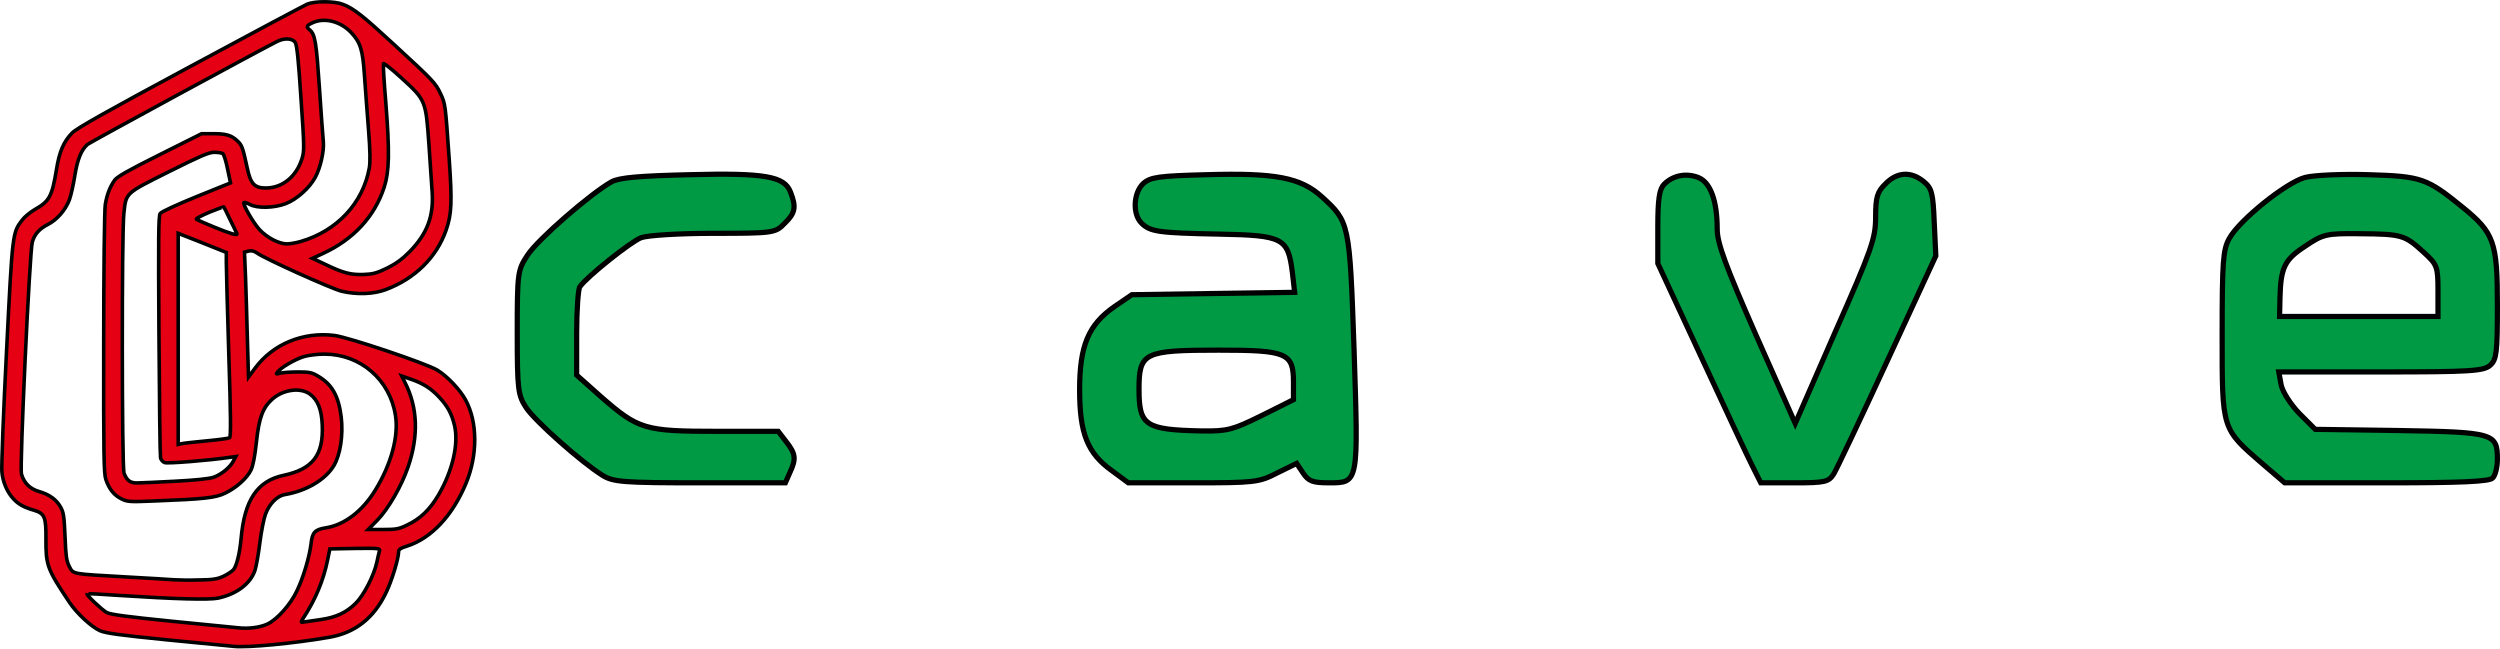
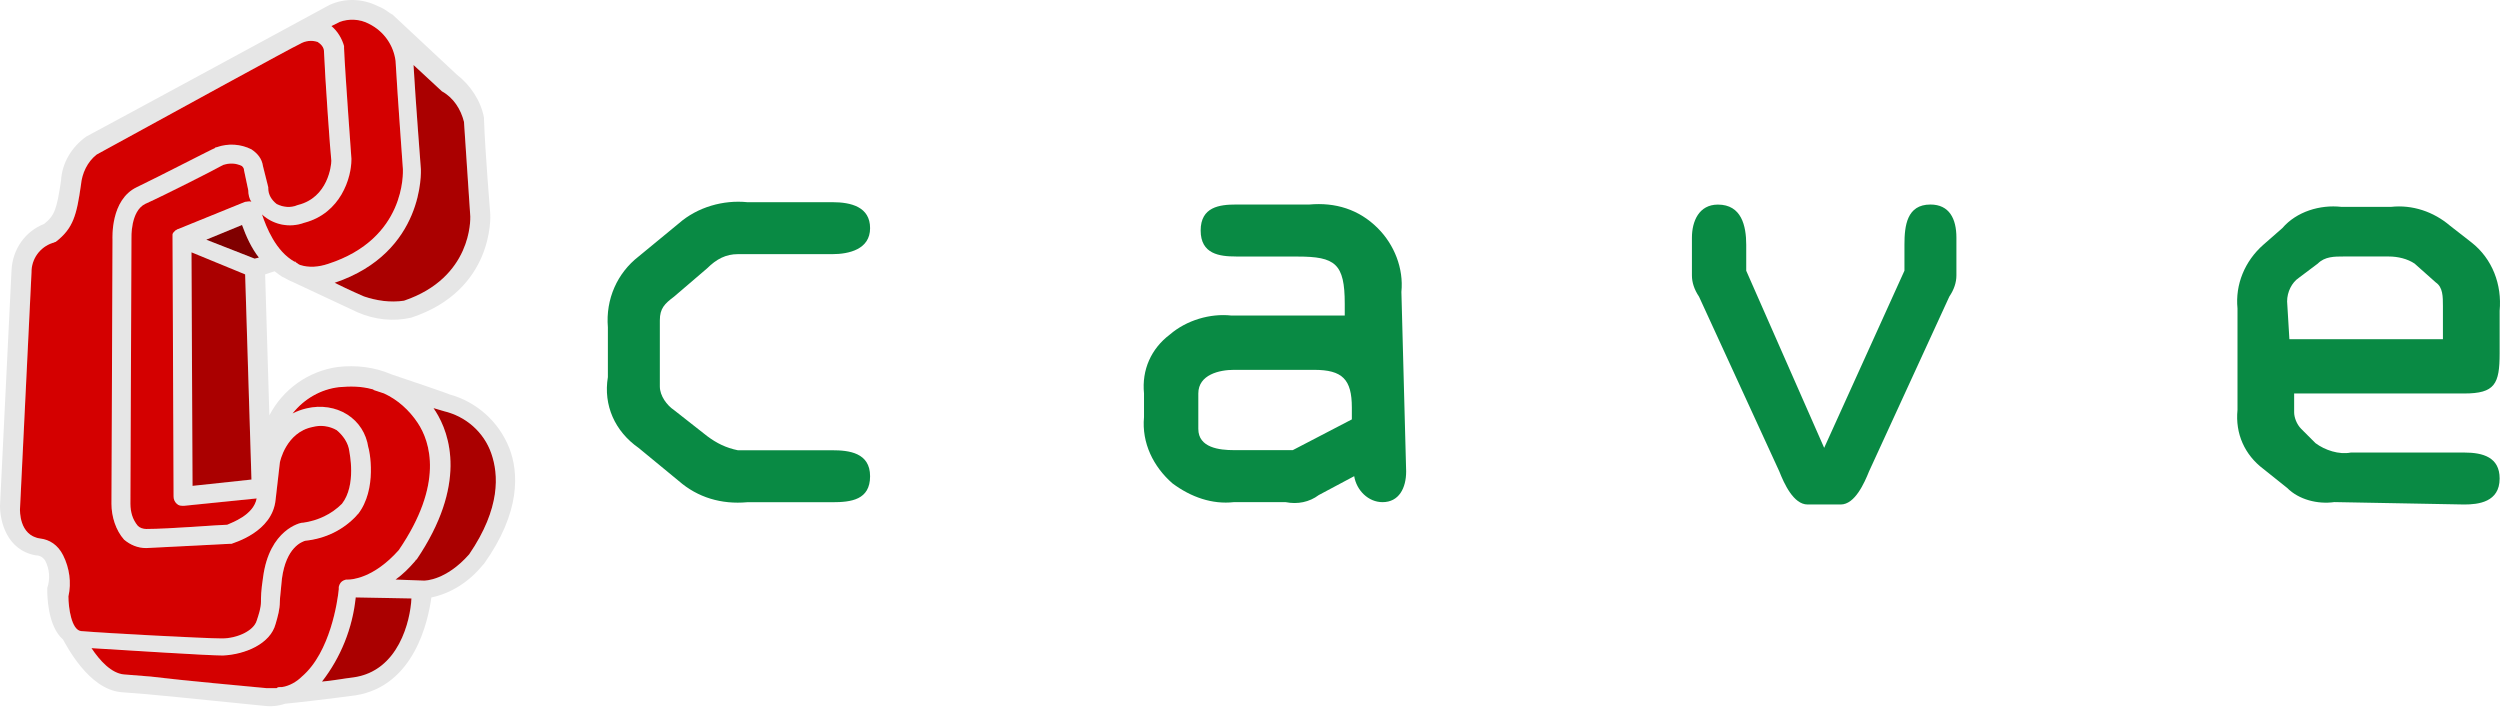
- <svg xmlns="http://www.w3.org/2000/svg" version="1.0" width="1610.583" height="417.751" viewBox="0 0 16105.832 4177.511" preserveAspectRatio="xMidYMid meet" id="svg14">
-   <defs id="defs18" />
-   <g id="layer101" transform="matrix(2.551351,0,0,2.551351,3332.302,-10870.936)" style="fill:#009944;stroke:#000000;stroke-width:13.15;stroke-miterlimit:4;stroke-dasharray:none">
-     <path d="M 215,5461 C 162,5428 46,5325 23,5291 2,5259 0,5247 0,5101 c 0,-152 1,-158 26,-196 26,-40 160,-156 212,-185 20,-11 72,-15 196,-18 192,-5 241,4 256,44 15,38 12,53 -15,79 -23,24 -28,25 -179,25 -86,0 -167,5 -183,11 -25,9 -138,99 -155,124 -4,5 -8,58 -8,117 v 106 l 63,56 c 93,81 109,86 291,86 h 155 l 20,26 c 24,31 26,43 9,79 l -11,25 H 461 c -193,0 -219,-2 -246,-19 z" id="path2" style="stroke:#000000;stroke-width:13.15;stroke-miterlimit:4;stroke-dasharray:none" />
-     <path d="m 1501,5449 c -61,-44 -81,-93 -81,-204 0,-111 22,-164 88,-210 l 44,-30 205,-3 206,-3 -6,-52 c -11,-85 -23,-92 -185,-95 -154,-3 -174,-6 -196,-28 -23,-23 -20,-77 5,-100 18,-16 40,-19 159,-22 175,-5 238,7 292,56 69,63 70,65 81,385 11,339 12,337 -63,337 -42,0 -52,-4 -66,-25 l -16,-24 -49,24 c -46,24 -58,25 -212,25 h -164 z m 379,-139 80,-40 v -44 c 0,-74 -16,-81 -189,-81 -189,0 -201,6 -201,99 0,92 16,102 158,105 66,1 79,-3 152,-39 z" id="path4" style="stroke:#000000;stroke-width:13.15;stroke-miterlimit:4;stroke-dasharray:none" />
-     <path d="m 3119,5438 c -12,-23 -70,-148 -130,-277 l -109,-235 v -92 c 0,-71 4,-96 16,-108 22,-22 55,-29 86,-17 31,12 48,59 48,131 0,35 22,94 98,267 l 99,223 101,-231 c 92,-208 102,-236 102,-290 0,-50 4,-64 25,-84 29,-30 64,-32 96,-6 21,17 24,29 27,104 l 4,84 -122,264 c -67,145 -128,274 -136,287 -13,20 -22,22 -99,22 h -85 z" id="path6" style="stroke:#000000;stroke-width:13.15;stroke-miterlimit:4;stroke-dasharray:none" />
-     <path d="m 4408,5433 c -105,-91 -103,-85 -103,-327 0,-183 2,-215 18,-243 25,-46 143,-141 191,-154 23,-6 93,-9 161,-7 134,4 147,9 237,82 80,65 88,88 88,248 0,118 -2,137 -18,151 -16,15 -51,17 -277,17 h -257 l 6,33 c 4,18 24,49 46,72 l 40,40 213,3 c 238,4 247,7 247,72 0,20 -5,41 -12,48 -9,9 -82,12 -268,12 h -257 z m 442,-438 c 0,-61 -2,-66 -36,-97 -48,-44 -55,-46 -160,-47 -87,-1 -94,1 -140,32 -52,34 -61,54 -63,130 l -1,47 h 200 200 z" id="path8" style="stroke:#000000;stroke-width:13.15;stroke-miterlimit:4;stroke-dasharray:none" />
-   </g>
-   <g id="layer102" stroke="none" fill="#e60013" transform="translate(-962.0068,11.25984)" style="stroke:#000000;stroke-width:23;stroke-miterlimit:4;stroke-dasharray:none">
-     <path d="m 2470,4153 c -25,-2 -219,-21 -431,-42 -311,-31 -395,-43 -433,-59 -56,-25 -152,-114 -199,-186 -141,-212 -150,-235 -149,-405 1,-142 -8,-164 -77,-185 -65,-19 -101,-39 -132,-73 -42,-45 -69,-109 -75,-176 -3,-34 10,-383 30,-774 39,-774 38,-764 102,-848 15,-20 52,-50 81,-67 94,-53 110,-84 139,-258 18,-114 47,-181 101,-235 29,-30 223,-139 759,-427 395,-213 736,-394 756,-403 50,-20 175,-20 230,2 68,26 129,74 327,257 251,231 269,249 301,318 31,66 31,65 56,423 19,276 16,353 -20,456 -61,175 -200,313 -390,384 -78,29 -185,33 -283,10 -63,-15 -496,-210 -545,-246 -20,-14 -36,-17 -54,-13 l -27,7 7,166 c 3,91 9,272 12,403 l 7,236 42,-57 c 115,-156 309,-236 512,-211 92,12 588,179 662,223 64,39 146,125 183,193 77,143 78,354 2,537 -87,209 -224,354 -380,404 -40,12 -54,21 -54,36 0,44 -44,188 -81,264 -79,165 -200,260 -370,288 -225,39 -523,67 -609,58 z m 215,-144 c 62,-29 148,-125 189,-212 42,-86 82,-222 92,-306 8,-73 25,-91 96,-102 119,-19 235,-107 318,-243 101,-164 151,-346 130,-479 -35,-232 -226,-397 -458,-397 -43,0 -103,7 -132,16 -56,17 -144,68 -169,98 -13,16 -12,17 15,9 16,-4 67,-8 114,-8 75,0 91,3 131,27 90,53 132,127 149,262 14,117 -5,244 -48,316 -55,90 -177,162 -315,185 -49,8 -100,59 -125,127 -11,30 -27,113 -36,184 -9,72 -23,152 -32,179 -30,85 -117,151 -237,177 -58,12 -278,6 -632,-17 -115,-8 -211,-13 -212,-11 -7,7 97,105 127,121 25,13 132,27 419,56 212,21 404,40 426,42 67,8 143,-2 190,-24 z m 345,-29 c 97,-14 163,-45 223,-104 54,-54 118,-179 137,-266 6,-30 14,-63 17,-73 4,-16 -6,-17 -158,-15 l -162,3 -14,69 c -27,134 -80,261 -161,383 -14,22 -13,23 14,18 16,-2 63,-9 104,-15 z m -628,-279 c 25,-12 54,-31 63,-41 21,-23 41,-104 50,-200 22,-250 104,-373 274,-409 188,-40 258,-131 249,-325 -4,-100 -29,-161 -79,-198 -59,-44 -168,-31 -238,28 -65,56 -90,120 -107,280 -10,93 -22,153 -35,181 -26,53 -95,115 -167,149 -62,30 -135,38 -452,50 -166,7 -177,6 -217,-14 -47,-24 -77,-61 -99,-124 -13,-37 -15,-152 -14,-879 0,-460 5,-861 10,-891 10,-63 30,-116 61,-159 15,-22 90,-64 290,-164 l 270,-135 h 74 c 84,0 119,10 158,48 28,27 33,41 62,174 21,101 47,128 119,128 107,0 197,-73 233,-188 16,-50 16,-70 -6,-390 -16,-247 -26,-343 -37,-360 -18,-27 -70,-30 -117,-6 -118,59 -1206,650 -1221,663 -40,34 -65,96 -82,201 -9,58 -25,128 -35,156 -25,66 -80,129 -139,159 -55,28 -86,63 -100,114 -17,60 -82,1449 -70,1493 16,57 54,96 113,113 68,20 111,51 139,100 20,35 23,59 29,190 5,127 9,156 27,192 27,52 10,48 357,68 149,8 293,17 320,19 28,2 100,3 160,1 90,-1 118,-6 157,-24 z m 1183,-330 c 85,-40 146,-99 201,-192 92,-157 132,-331 104,-450 -18,-75 -44,-123 -98,-181 -53,-57 -105,-90 -185,-117 l -57,-20 21,42 c 82,160 89,343 20,544 -42,122 -126,268 -196,341 l -61,62 h 96 c 84,0 102,-3 155,-29 z M 2090,3089 c 135,-7 220,-16 249,-26 50,-18 106,-64 127,-105 l 15,-28 -38,5 c -134,20 -401,41 -420,34 -12,-4 -25,-19 -27,-31 -3,-13 -7,-368 -10,-789 -4,-633 -3,-769 8,-785 8,-11 105,-56 233,-108 l 220,-89 -19,-90 c -10,-50 -24,-95 -31,-99 -6,-4 -31,-8 -55,-8 -34,0 -88,23 -292,125 -284,142 -275,134 -290,268 -14,118 -13,1638 1,1674 18,47 39,63 83,63 23,0 133,-5 246,-11 z m 202,-260 c 76,-7 143,-16 149,-20 9,-5 8,-139 -5,-535 -9,-291 -16,-558 -16,-594 v -65 l -155,-62 -155,-61 v 680 680 l 23,-5 c 12,-3 84,-11 159,-18 z M 3456,1716 c 56,-28 98,-58 144,-105 114,-116 157,-229 146,-386 -3,-49 -13,-189 -21,-310 -20,-279 -20,-281 -177,-424 -62,-57 -114,-98 -116,-92 -2,6 4,116 15,244 26,328 23,450 -10,552 -62,190 -199,337 -395,427 l -67,31 85,40 c 114,55 162,67 246,64 59,-2 83,-9 150,-41 z m -555,-172 c 232,-68 399,-246 440,-472 7,-37 6,-110 -5,-250 -9,-108 -20,-264 -26,-346 -11,-168 -26,-215 -88,-280 -69,-71 -171,-96 -248,-60 -38,18 -41,26 -17,45 35,29 43,79 63,376 11,164 22,318 25,343 6,60 -18,169 -52,231 -37,69 -120,143 -191,170 -74,28 -183,31 -230,5 -19,-10 -36,-15 -39,-13 -9,10 60,130 100,174 48,52 125,93 178,93 19,0 60,-7 90,-16 z m -413,-51 c -2,-5 -21,-44 -43,-88 -21,-44 -39,-81 -41,-83 -1,-2 -43,14 -93,34 -50,21 -88,41 -84,45 5,4 58,28 118,52 105,43 151,56 143,40 z" id="path11" style="stroke:#000000;stroke-width:23;stroke-miterlimit:4;stroke-dasharray:none" />
-   </g>
+ <svg xmlns="http://www.w3.org/2000/svg" id="Layer_1" data-name="Layer 1" viewBox="0 0 3839.56 1084.65" version="1.1">
+   <defs id="defs28" />
+   <path id="パス_1" data-name="パス 1" d="M933.6,502.7c-3.6-43.5,14.5-83.4,47.2-108.8l61.7-50.8c29-25.4,68.9-36.3,105.2-32.6h130.6c29,0,58,7.3,58,39.9s-32.6,39.9-58,39.9H1133.2c-18.1,0-32.6,7.3-47.2,21.8l-50.8,43.5c-14.5,10.9-21.8,18.1-21.8,36.3V593.5c0,14.5,10.9,29,21.8,36.3l50.8,39.9c14.5,10.9,29,18.1,47.2,21.8h145.1c25.4,0,58,3.6,58,39.9s-29,39.9-58,39.9H1147.7c-39.9,3.6-76.2-7.3-105.2-32.6l-61.7-50.8c-36.3-25.4-54.4-65.3-47.2-108.8Z" transform="translate(0 0.02)" style="fill:#098a44" />
+   <path id="パス_2" data-name="パス 2" d="M1898.4,393.9c-25.4,0-54.4-3.6-54.4-39.9s29-39.9,54.4-39.9h112.4c39.9-3.6,76.2,7.3,105.2,36.3,25.4,25.4,39.9,61.7,36.3,97.9l7.3,275.7c0,25.4-10.9,47.2-36.3,47.2-21.8,0-39.9-18.1-43.5-39.9l-54.4,29c-14.5,10.9-32.6,14.5-50.8,10.9h-79.8c-32.6,3.6-65.3-7.3-94.3-29-29-25.4-47.2-61.7-43.5-101.6V604.3c-3.6-36.3,10.9-68.9,39.9-90.7,25.4-21.8,61.7-32.6,94.3-29h174.1V466.5c0-61.7-14.5-72.5-72.5-72.5h-94.4ZM1894.8,568c-21.8,0-54.4,7.3-54.4,36.3v54.4c0,29,32.6,32.6,54.4,32.6h90.7l90.7-47.2V626c0-43.5-14.5-58-58-58Z" transform="translate(0 0.02)" style="fill:#098a44" />
+   <path id="パス_3" data-name="パス 3" d="M2924.9,415.7V375.8c0-29,3.6-61.7,39.9-61.7,29,0,39.9,21.8,39.9,50.8v58c0,10.9-3.6,21.8-10.9,32.6L2870.5,724c-7.3,18.1-21.8,50.8-43.5,50.8h-50.8c-21.8,0-36.3-32.6-43.5-50.8L2609.4,455.6c-7.3-10.9-10.9-21.8-10.9-32.6V365c0-25.4,10.9-50.8,39.9-50.8,36.3,0,43.5,32.6,43.5,61.7v39.9l119.7,272Z" transform="translate(0 0.02)" style="fill:#098a44" />
+   <path id="パス_4" data-name="パス 4" d="M3585.1,771.1c-25.4,3.6-54.4-3.6-72.5-21.8l-36.3-29c-29-21.8-43.5-54.4-39.9-90.7v-156c-3.6-36.3,10.9-72.5,39.9-97.9l29-25.4c21.8-25.4,58-36.3,90.7-32.6h76.2c32.6-3.6,65.3,7.3,90.7,29l32.6,25.4c32.6,25.4,47.2,65.3,43.5,105.2v65.3c0,47.2-7.3,61.7-54.4,61.7H3523.4v29c0,7.3,3.6,18.1,10.9,25.4l21.8,21.8c14.5,10.9,36.3,18.1,54.4,14.5h174.1c29,0,54.4,7.3,54.4,39.9,0,36.3-32.6,39.9-54.4,39.9Zm-69-250.2h235.8V470.1c0-14.5,0-29-10.9-36.3l-32.6-29c-10.9-7.3-25.4-10.9-39.9-10.9h-68.9c-14.5,0-29,0-39.9,10.9l-29,21.8c-10.9,7.3-18.1,21.8-18.1,36.3Z" transform="translate(0 0.02)" style="fill:#098a44" />
+   <path id="パス_5" data-name="パス 5" d="M782.1,688A138,138,0,0,0,690,605.6c1.6,0-59.8-21-88.9-30.7-25.9-11.3-54.9-14.5-82.4-11.3a140.22,140.22,0,0,0-105,74.3l-6.5-216.5,14.5-4.8c4.8,3.2,9.7,8.1,14.5,9.7,3.2,1.6,8.1,4.8,12.9,6.5l100.2,46.9c25.9,11.3,54.9,14.5,82.4,8.1C759.5,445.6,753,330.9,753,329.3s-8.1-97-9.7-147.1v-1.6c-4.8-25.9-21-50.1-42-66.3L602.7,22.2c-1.6,0-1.6-1.6-3.2-1.6-6.5-4.8-11.3-8.1-19.4-11.3C557.5-2,530-3.6,505.8,7.7c0,0-342.6,185.8-373.3,202-22.6,16.2-37.2,40.4-38.8,67.9-6.5,43.6-9.7,53.3-25.9,66.3C38.7,355.2,19.3,382.7,17.7,415L0,776.9c0,22.6,9.7,67.9,54.9,76,6.5,0,11.3,3.2,14.5,8.1a53.62,53.62,0,0,1,3.2,42v3.2c0,6.5,0,54.9,24.2,76,4.8,8.1,38.8,76,88.9,80.8l40.4,3.2c53.3,4.8,143.8,14.5,179.4,17.8a72,72,0,0,0,32.3-3.2c17.8-1.6,72.7-8.1,108.3-12.9,90.5-14.5,111.5-114.7,116.4-150.3,30.7-6.5,58.2-24.2,79.2-50.1l1.6-1.6C799.9,786.6,796.7,725.2,782.1,688Zm-433,118c-11.3,0-88.9,6.5-124.4,6.5-4.8,0-9.7-1.6-12.9-4.8-8.1-9.7-11.3-21-11.3-33.9l1.6-407.2c0-1.6-1.6-42,21-53.3,32.3-14.5,108.3-53.3,119.6-59.8,9.7-3.2,19.4-3.2,29.1,1.6,1.6,1.6,3.2,3.2,3.2,6.5l6.5,30.7c0,6.5,1.6,12.9,4.8,17.8-3.2-1.6-6.5,0-9.7,0l-103.4,42h0c-1.6,0-1.6,1.6-3.2,1.6h0l-3.2,3.2h0a5.59,5.59,0,0,0-1.6,3.2v6.4h0l1.6,395.9a14.74,14.74,0,0,0,4.8,11.3c3.2,3.2,6.5,3.2,11.3,3.2l111.5-11.3c-4.9,25.9-38.9,37.2-45.3,40.4Zm42-408.8-74.3-29.1,54.9-22.6c6.5,17.8,14.5,35.6,25.9,50.1Zm-95.4,349-1.6-358.7,82.4,33.9,9.7,315.1ZM712.6,187.1c3.2,50.1,9.7,145.4,9.7,145.4,0,3.2,3.2,93.7-101.8,129.3-21,3.2-42,0-61.4-6.5,0,0-22.6-9.7-45.2-21,139-46.9,132.5-172.9,132.5-174.5s-8.1-103.4-11.3-160l43.6,40.4C696.5,149.9,707.8,167.7,712.6,187.1ZM567.2,36.8a73.43,73.43,0,0,1,40.4,56.6c3.2,56.6,11.3,164.8,11.3,166.4,0,4.8,4.8,106.7-114.7,145.4-14.5,4.8-29.1,6.5-43.6,1.6a19.8,19.8,0,0,1-4.8-3.2,1.57,1.57,0,0,1-1.6-1.6h-1.6c-29.1-16.2-43.6-53.3-50.1-72.7a63,63,0,0,0,64.6,12.9c56.6-14.5,72.7-69.5,72.7-97v-1.6c0-1.6-9.7-130.9-11.3-169.7V70.7c-3.2-11.3-9.7-22.6-19.4-30.7L522,33.5c12.9-4.8,30.7-4.8,45.2,3.3ZM61.4,827c-32.3-4.8-30.7-43.6-30.7-45.2L48.5,418.2c0-21,12.9-38.8,32.3-45.2,1.6,0,3.2-1.6,4.8-1.6,27.5-21,32.3-42,38.8-87.3,1.6-17.8,9.7-35.6,24.2-46.9,103.5-56.6,303.9-166.5,312-169.7,8.1-4.8,17.8-6.5,27.5-3.2,4.8,3.2,9.7,8.1,9.7,14.5,1.6,40.4,9.7,155.1,11.3,168.1,0,6.5-4.8,56.6-51.7,67.9-11.3,4.8-22.6,3.2-32.3-1.6-8.1-6.5-12.9-14.5-12.9-24.2v-1.6L404,255c-1.6-11.3-8.1-19.4-17.8-25.9a67.56,67.56,0,0,0-53.3-3.2c-1.6,0-1.6,0-3.2,1.6-1.6,0-85.6,43.6-119.6,59.8-40.4,19.4-37.2,77.6-37.2,80.8,0-1.6-1.6,405.6-1.6,405.6,0,19.4,6.5,40.4,19.4,54.9,9.7,8.1,21,12.9,33.9,12.9,38.8-1.6,124.4-6.5,127.7-6.5h3.2c3.2-1.6,63-17.8,67.9-67.9,3.2-27.5,6.5-56.6,6.5-56.6,0-1.6,9.7-46.9,50.1-54.9a50,50,0,0,1,37.2,4.8c9.7,8.1,17.8,19.4,19.4,32.3,0,1.6,11.3,51.7-11.3,80.8-16.2,16.2-37.2,25.9-59.8,29.1h-1.6c-1.6,0-50.1,9.7-59.8,84-3.2,21-3.2,30.7-3.2,37.2,0,9.7-3.2,19.4-6.5,29.1-4.8,16.2-30.7,27.5-53.3,27.5-25.9,0-179.4-8.1-216.5-11.3-14.5-1.6-19.4-35.6-19.4-53.3,4.8-21,1.6-43.6-8.1-63C88.9,836.7,76,828.6,61.4,827Zm347.4,229.5c-33.9-3.2-124.4-11.3-177.8-17.8l-40.4-3.2c-19.4-1.6-37.2-21-50.1-40.4,53.3,3.2,177.8,11.3,202,11.3,33.9-1.6,72.7-17.8,80.8-48.5,3.2-11.3,6.5-22.6,6.5-33.9,0-6.5,1.6-16.2,3.2-35.6,6.5-48.5,30.7-56.6,35.6-58.2,30.7-3.2,58.2-16.2,79.2-38.8a1.57,1.57,0,0,1,1.6-1.6c30.7-38.8,17.8-100.2,16.2-103.4-3.2-21-14.5-38.8-32.3-50.1s-40.4-14.5-61.4-9.7a88.7,88.7,0,0,0-22.6,8.1c17.8-22.6,43.6-37.2,71.1-40.4,17.8-1.6,33.9-1.6,51.7,3.2,1.6,0,1.6,1.6,3.2,1.6l14.5,4.8c21,9.7,38.8,25.9,51.7,45.2,19.4,29.1,40.4,93.7-29.1,195.5-38.8,43.6-72.7,45.2-77.6,45.2h-3.2c-6.5,1.6-9.7,4.8-11.3,11.3h0v3.2c-1.6,17.8-12.9,97-56.6,134.1-8.1,8.1-19.4,14.5-30.7,16.2h-3.2c-1.6,0-3.2,0-4.8,1.6C420.2,1056.5,415.3,1056.5,408.8,1056.5ZM543,1040.3c-14.5,1.6-30.7,4.8-48.5,6.5a252,252,0,0,0,51.7-129.3l85.6,1.6c-1.6,34-19.3,111.5-88.8,121.2Zm177.7-189c-35.6,40.4-67.9,40.4-69.5,40.4h0l-43.6-1.6c11.3-8.1,21-17.8,30.7-29.1a1.57,1.57,0,0,1,1.6-1.6C717.5,744.6,691.6,667,669,631.5c-1.6-1.6-1.6-3.2-3.2-4.8l16.2,4.8c33.9,8.1,61.4,32.3,72.7,64.6s14.5,84.1-34,155.2Z" transform="translate(0 0.02)" style="fill:#e6e6e6" />
+   <path d="M394.3,953.1c3.2-9.7,6.5-19.4,6.5-29.1,0-6.5,0-16.2,3.2-37.2,9.7-74.3,58.2-84,59.8-84h1.6c22.6-3.2,43.6-12.9,59.8-29.1,22.6-29.1,11.3-79.2,11.3-80.8-1.6-12.9-9.7-24.2-19.4-32.3a49.05,49.05,0,0,0-37.2-4.8c-40.4,8.1-50.1,53.3-50.1,54.9,0,0-3.2,29.1-6.5,56.6-4.8,50.1-64.6,66.3-67.9,67.9h-3.2c-3.2,0-88.9,4.8-127.7,6.5-12.9,0-24.2-4.8-33.9-12.9-12.9-14.5-19.4-35.6-19.4-54.9,0,0,1.6-407.2,1.6-405.6,0-3.2-3.2-61.4,37.2-80.8,33.9-16.2,118-59.8,119.6-59.8,1.6-1.6,1.6-1.6,3.2-1.6a67.93,67.93,0,0,1,53.3,3.2c9.7,6.5,16.2,14.5,17.8,25.9l8.1,32.3v1.6c0,9.7,4.8,17.8,12.9,24.2,9.7,4.8,21,6.5,32.3,1.6,46.9-11.3,51.7-61.4,51.7-67.9-1.6-12.9-9.7-127.7-11.3-168.1,0-6.5-4.8-11.3-9.7-14.5a32.94,32.94,0,0,0-27.5,3.2c-8.1,3.2-208.5,113.1-311.9,169.7-14.5,11.3-22.6,29.1-24.2,46.9-6.5,45.2-11.3,66.3-38.8,87.3-1.6,0-3.2,1.6-4.8,1.6a47,47,0,0,0-32.3,45.2L30.7,781.8c0,1.6-1.6,40.4,30.7,45.2,14.5,1.6,27.5,9.7,35.6,25.9,9.7,19.4,12.9,42,8.1,63,0,17.8,4.8,51.7,19.4,53.3,37.2,3.2,190.7,11.3,216.5,11.3C363.6,980.5,389.5,969.2,394.3,953.1Z" transform="translate(0 0.02)" style="fill:#d40000" id="path7" />
+   <polygon points="376.5 421.42 294.1 387.52 295.7 746.22 386.2 736.52 376.5 421.42" style="fill:#aa0000" id="polygon9" />
+   <path d="M211.7,807.6c3.2,3.2,8.1,4.8,12.9,4.8,35.6,0,113.1-6.5,124.4-6.5,6.5-3.2,40.4-14.5,45.2-40.4L282.7,776.8c-4.8,0-8.1,0-11.3-3.2a14.74,14.74,0,0,1-4.8-11.3L265,366.5V360a5.59,5.59,0,0,1,1.6-3.2l3.2-3.2c1.6,0,1.6-1.6,3.2-1.6l103.4-42c3.2,0,6.5-1.6,9.7,0-3.2-4.8-4.8-11.3-4.8-17.8l-6.5-30.7c0-3.2-1.6-4.8-3.2-6.5-9.7-4.8-19.4-4.8-29.1-1.6-11.3,6.5-87.3,45.2-119.6,59.8-22.6,11.3-21,51.7-21,53.3l-1.6,407.2C200.4,786.6,203.6,797.9,211.7,807.6Z" transform="translate(0 0.02)" style="fill:#d40000" id="path11" />
+   <path d="M528.4,70.7v3.2c1.6,38.8,11.3,168.1,11.3,169.7v1.6c0,27.5-16.2,82.4-72.7,97a63.21,63.21,0,0,1-64.6-12.9c6.5,19.4,21,56.6,50.1,72.7h1.6a1.57,1.57,0,0,0,1.6,1.6,19.8,19.8,0,0,0,4.8,3.2c14.5,4.8,29.1,3.2,43.6-1.6,119.6-38.8,114.7-140.6,114.7-145.4,0-1.6-8.1-109.9-11.3-166.4a73.75,73.75,0,0,0-40.4-56.6c-14.5-8.1-32.3-8.1-45.2-3.2L509,40C518.7,48.1,525.2,59.4,528.4,70.7Z" transform="translate(0 0.02)" style="fill:#d40000" id="path13" />
+   <path d="M513.9,434.3c22.6,11.3,45.2,21,45.2,21,19.4,6.5,40.4,9.7,61.4,6.5,105-35.6,101.8-126,101.8-129.3,0,0-6.5-95.3-9.7-145.4-4.8-19.4-16.2-37.2-33.9-46.9L635.1,99.8c3.2,56.6,11.3,158.4,11.3,160S652.9,387.5,513.9,434.3Z" transform="translate(0 0.02)" style="fill:#aa0000" id="path15" />
+   <path d="M371.7,345.5l-54.9,22.6,74.3,29.1,6.5-1.6C386.2,381,378.1,363.2,371.7,345.5Z" transform="translate(0 0.02)" style="fill:#800000" id="path17" />
+   <path d="M681.9,631.5l-16.2-4.8c1.6,1.6,1.6,3.2,3.2,4.8,22.6,35.6,48.5,113.1-29.1,227.9a1.57,1.57,0,0,0-1.6,1.6c-9.7,11.3-19.4,21-30.7,29.1l43.6,1.6c1.6,0,33.9,0,69.5-40.4,48.5-71.1,45.2-122.8,33.9-155.1S715.9,639.6,681.9,631.5Z" transform="translate(0 0.02)" style="fill:#aa0000" id="path19" />
+   <path d="M494.5,1046.8c17.8-1.6,33.9-4.8,48.5-6.5,69.5-9.7,87.3-87.3,88.9-121.2l-85.6-1.6A253,253,0,0,1,494.5,1046.8Z" transform="translate(0 0.02)" style="fill:#aa0000" id="path21" />
+   <path d="M520.3,903v-1.6c1.6-6.5,4.8-9.7,11.3-11.3h3.2c4.8,0,38.8-1.6,77.6-45.2,69.5-101.8,48.5-166.4,29.1-195.5-12.9-19.4-30.7-35.6-51.7-45.2l-14.5-4.8c-1.6,0-1.6-1.6-3.2-1.6-17.8-4.8-33.9-4.8-51.7-3.2-27.5,3.2-53.3,17.8-71.1,40.4a94.2,94.2,0,0,1,22.6-8.1c21-4.8,43.6-1.6,61.4,9.7s29.1,29.1,32.3,50.1c1.6,3.2,14.5,64.6-16.2,103.4a1.57,1.57,0,0,0-1.6,1.6c-21,22.6-48.5,35.6-79.2,38.8-4.8,1.6-29.1,9.7-35.6,58.2-1.6,19.4-3.2,29.1-3.2,35.6,0,11.3-3.2,22.6-6.5,33.9-8.1,30.7-46.9,46.9-80.8,48.5-24.2,0-148.7-8.1-202-11.3,12.9,19.4,30.7,38.8,50.1,40.4L231,1039c53.3,6.5,143.8,14.5,177.8,17.8H425c1.6-1.6,3.2-1.6,4.8-1.6H433c11.3-1.6,22.6-8.1,30.7-16.2,43.6-37.2,54.9-116.4,56.6-134.1Z" transform="translate(0 0.02)" style="fill:#d40000" id="path23" />
</svg>
